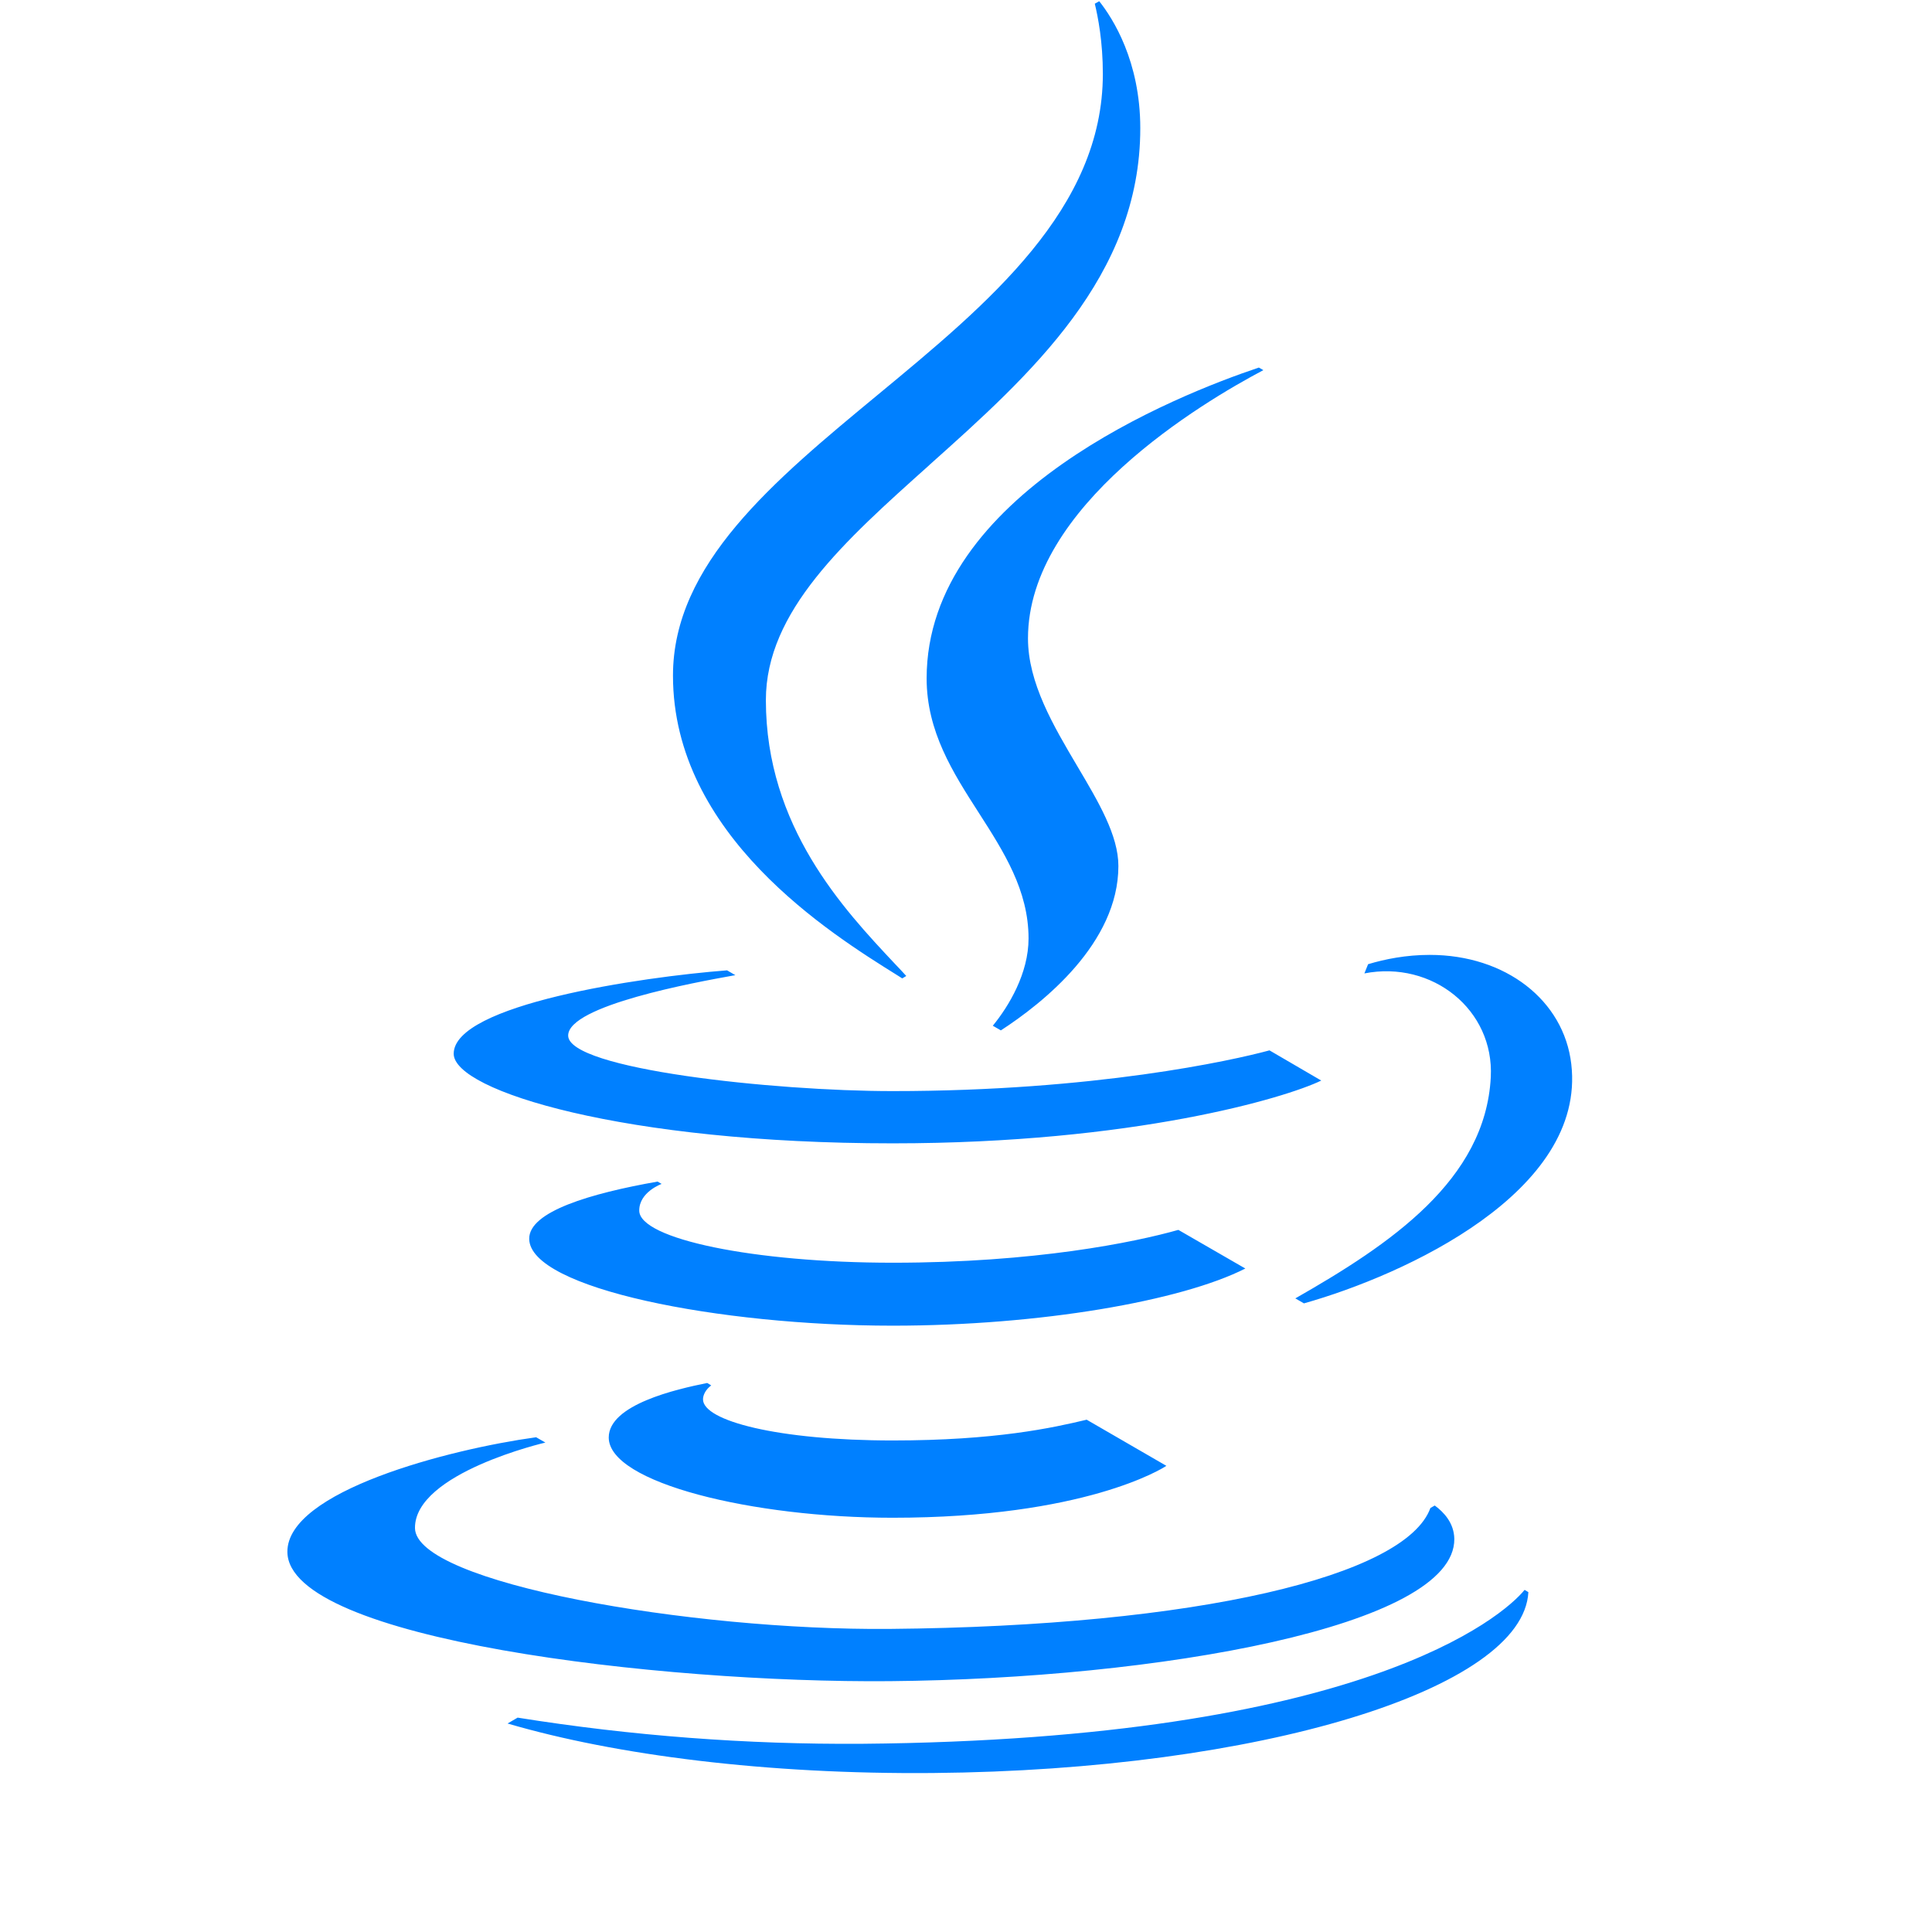
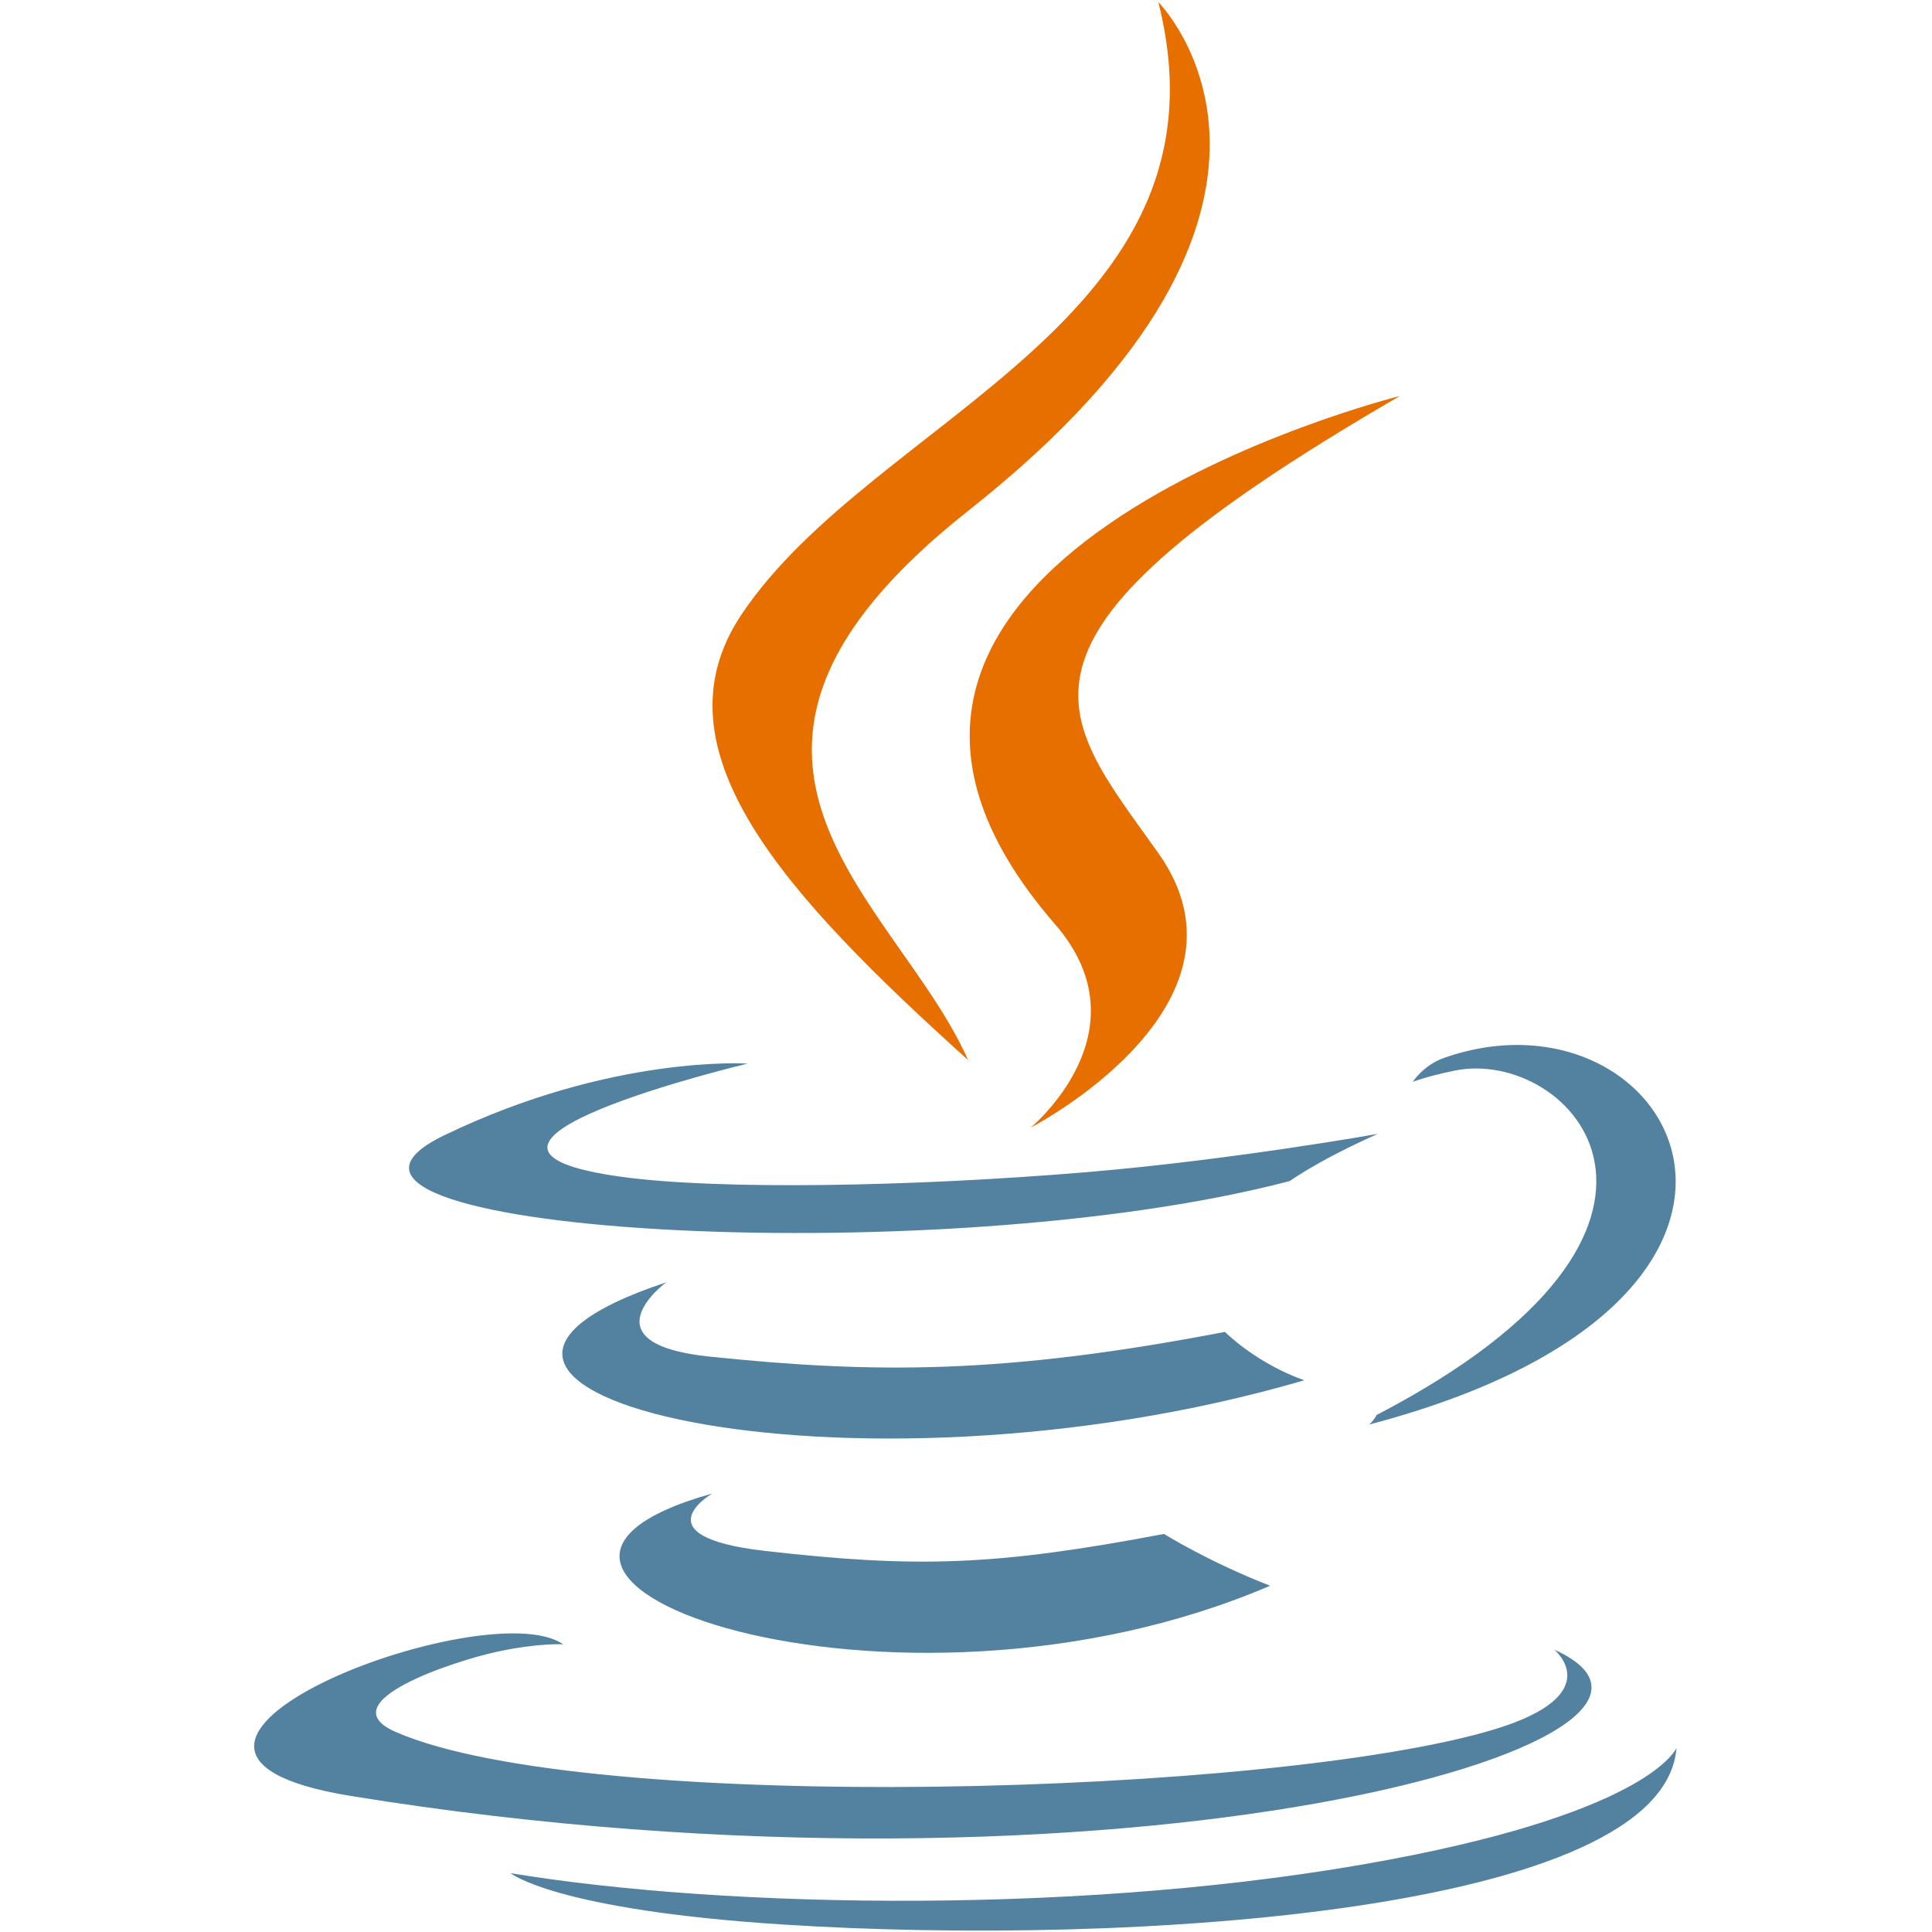
- <svg xmlns="http://www.w3.org/2000/svg" width="24" height="24" viewBox="0 0 24 24">
-   <path d="M0 0h24v24H0z" fill="none" />
-   <path fill="#0080ff" d="m15.638 4.566l.056.032c-.758.4-2.924 1.689-2.924 3.332c0 .554.317 1.088.614 1.59c.262.442.509.857.509 1.238c0 .957-.933 1.7-1.46 2.042l-.1-.058c.199-.243.444-.65.444-1.084c0-.598-.307-1.076-.618-1.561c-.322-.501-.648-1.01-.648-1.67c0-2.292 3.115-3.522 4.127-3.861m-4.095 1.212c1.253-1.12 2.622-2.344 2.622-4.185c0-.833-.341-1.365-.51-1.578L13.6.046c.04.166.1.472.1.872c0 1.676-1.422 2.85-2.798 3.988C9.611 5.974 8.36 7.008 8.36 8.392c0 1.985 1.958 3.206 2.785 3.722l.063.04l.05-.03q-.067-.074-.142-.152c-.636-.677-1.602-1.704-1.602-3.275c0-1.103.974-1.974 2.03-2.919m-.452 9.908c1.764 0 2.998-.253 3.546-.408l.832.48c-.793.403-2.551.71-4.382.71c-2.153 0-4.507-.462-4.514-1.078c-.005-.34.765-.566 1.595-.712l.05.029s-.281.101-.278.333c.004.35 1.42.646 3.15.646m-3.529 2.171c0-.408.839-.6 1.223-.677l.05.03c-.066.049-.102.116-.102.173c0 .267.93.511 2.356.511c1.278 0 1.988-.157 2.41-.258l.99.573c-.045.032-1.02.645-3.402.645c-1.731 0-3.525-.432-3.525-.997m8.529-1.728c1.18-.673 2.361-1.469 2.428-2.747c.044-.839-.727-1.454-1.57-1.29l.045-.112v-.002c.212-.064.474-.116.767-.116c.943 0 1.666.565 1.758 1.356c.186 1.586-2.062 2.618-3.321 2.973zm1.975 2.988c.01 1.09-3.698 1.738-7.012 1.767c-2.861.025-7.474-.516-7.484-1.605c-.006-.753 2-1.275 3.09-1.425l.115.066s-1.625.377-1.62 1.062c.006.683 3.425 1.274 5.894 1.253c3.825-.034 6.414-.657 6.72-1.502l.054-.031c.112.082.24.217.243.415M6.43 21.337a26 26 0 0 0 4.279.325c6.208-.054 7.96-1.58 8.23-1.912l.047.028c-.064 1.208-3.347 2.212-7.396 2.247c-2.061.018-3.937-.22-5.285-.615zm2.602-9.283c-1.079.083-3.396.426-3.396 1.036c0 .462 2.124 1.113 5.452 1.113c2.994 0 4.884-.565 5.325-.78l-.643-.375c-.46.125-2.169.506-4.682.506c-1.48 0-4.03-.273-4.03-.69c0-.374 1.591-.663 2.048-.745l.029-.005z" />
+ <svg xmlns="http://www.w3.org/2000/svg" width="1em" height="1em" viewBox="-45 0 346 346">
+   <path d="M-45 0h346v346H-45z" fill="none" />
+   <path fill="#5382a1" d="M82.554 267.473s-13.198 7.675 9.393 10.272c27.369 3.122 41.356 2.675 71.517-3.034c0 0 7.93 4.972 19.003 9.279c-67.611 28.977-153.019-1.679-99.913-16.517m-8.262-37.814s-14.803 10.958 7.805 13.296c29.236 3.016 52.324 3.263 92.276-4.43c0 0 5.526 5.602 14.215 8.666c-81.747 23.904-172.798 1.885-114.296-17.532" />
+   <path fill="#e76f00" d="M143.942 165.515c16.66 19.18-4.377 36.44-4.377 36.44s42.301-21.837 22.874-49.183c-18.144-25.5-32.059-38.172 43.268-81.858c0 0-118.238 29.53-61.765 94.6" />
+   <path fill="#5382a1" d="M233.364 295.442s9.767 8.047-10.757 14.273c-39.026 11.823-162.432 15.393-196.714.471c-12.323-5.36 10.787-12.8 18.056-14.362c7.581-1.644 11.914-1.337 11.914-1.337c-13.705-9.655-88.583 18.957-38.034 27.15c137.853 22.356 251.292-10.066 215.535-26.195M88.9 190.48s-62.771 14.91-22.228 20.323c17.118 2.292 51.243 1.774 83.03-.89c25.978-2.19 52.063-6.85 52.063-6.85s-9.16 3.923-15.787 8.448c-63.744 16.765-186.886 8.966-151.435-8.183c29.981-14.492 54.358-12.848 54.358-12.848m112.605 62.942c64.8-33.672 34.839-66.03 13.927-61.67c-5.126 1.066-7.411 1.99-7.411 1.99s1.903-2.98 5.537-4.27c41.37-14.545 73.187 42.897-13.355 65.647c0 .001 1.003-.895 1.302-1.697" />
+   <path fill="#e76f00" d="M162.439.371s35.887 35.9-34.037 91.101c-56.071 44.282-12.786 69.53-.023 98.377c-32.73-29.53-56.75-55.526-40.635-79.72C111.395 74.612 176.918 57.393 162.439.37" />
+   <path fill="#5382a1" d="M95.268 344.665c62.199 3.982 157.712-2.209 159.974-31.64c0 0-4.348 11.158-51.404 20.018c-53.088 9.99-118.564 8.824-157.399 2.421c.001 0 7.95 6.58 48.83 9.201" />
</svg>
